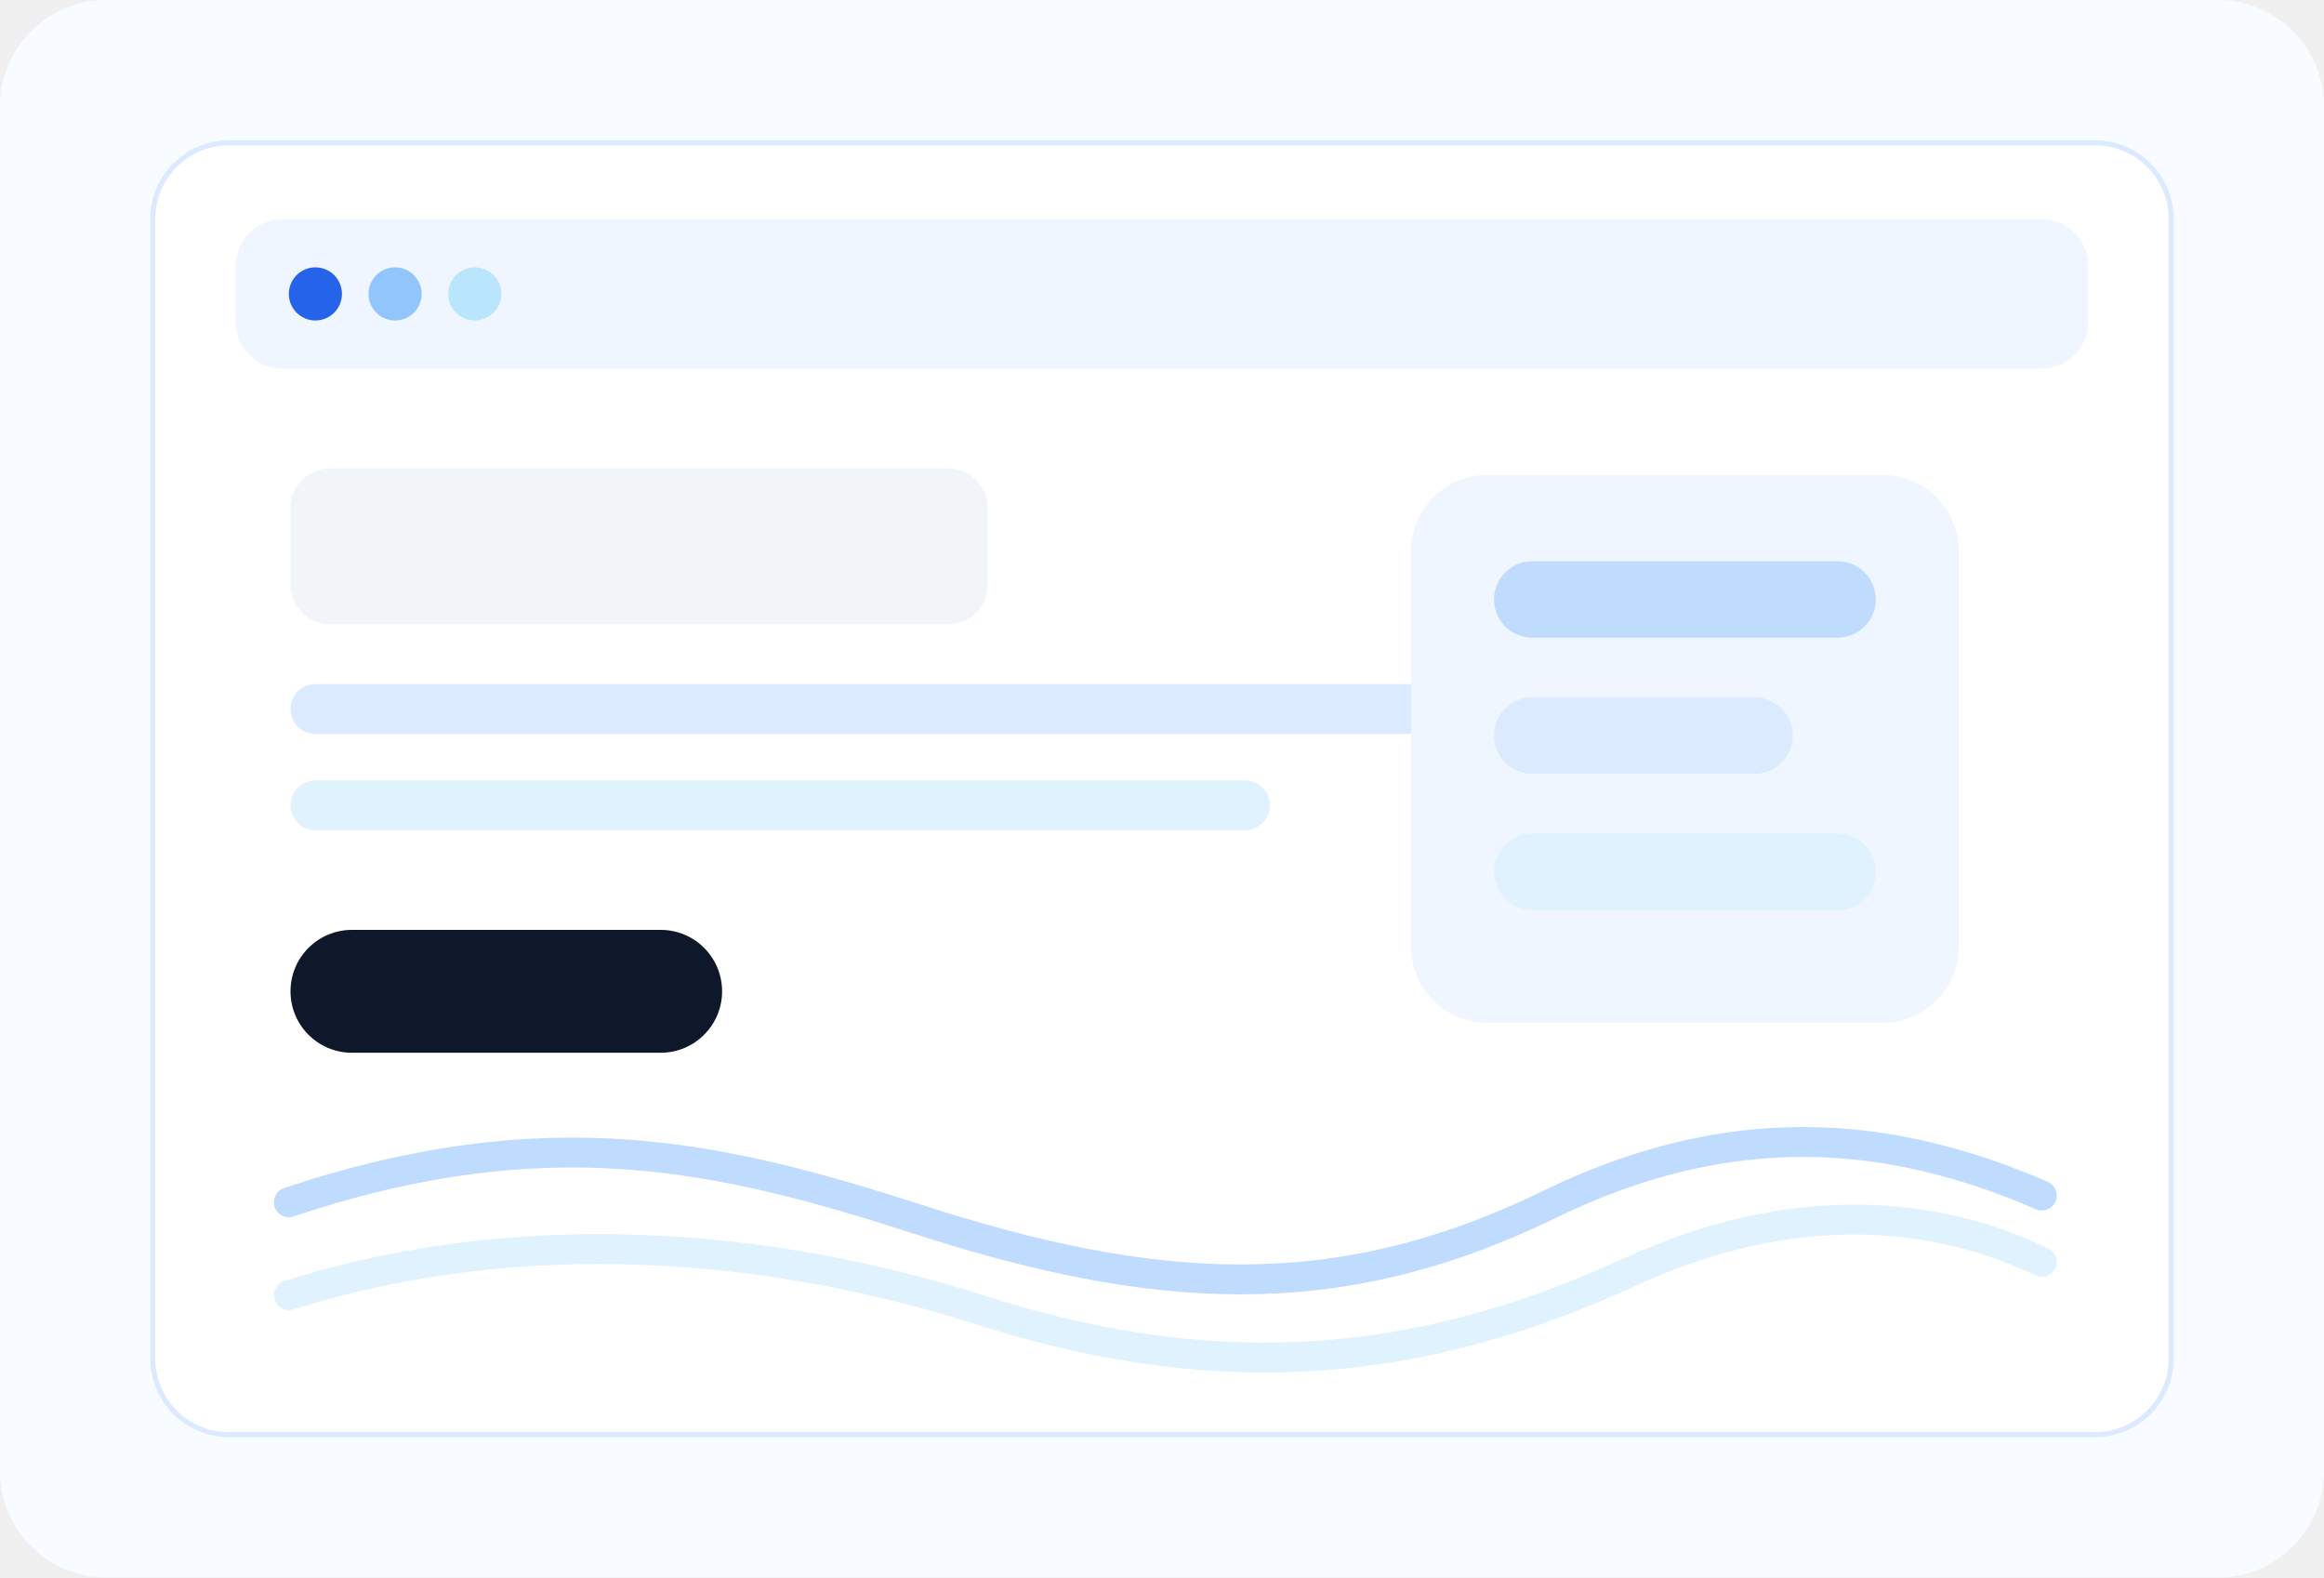
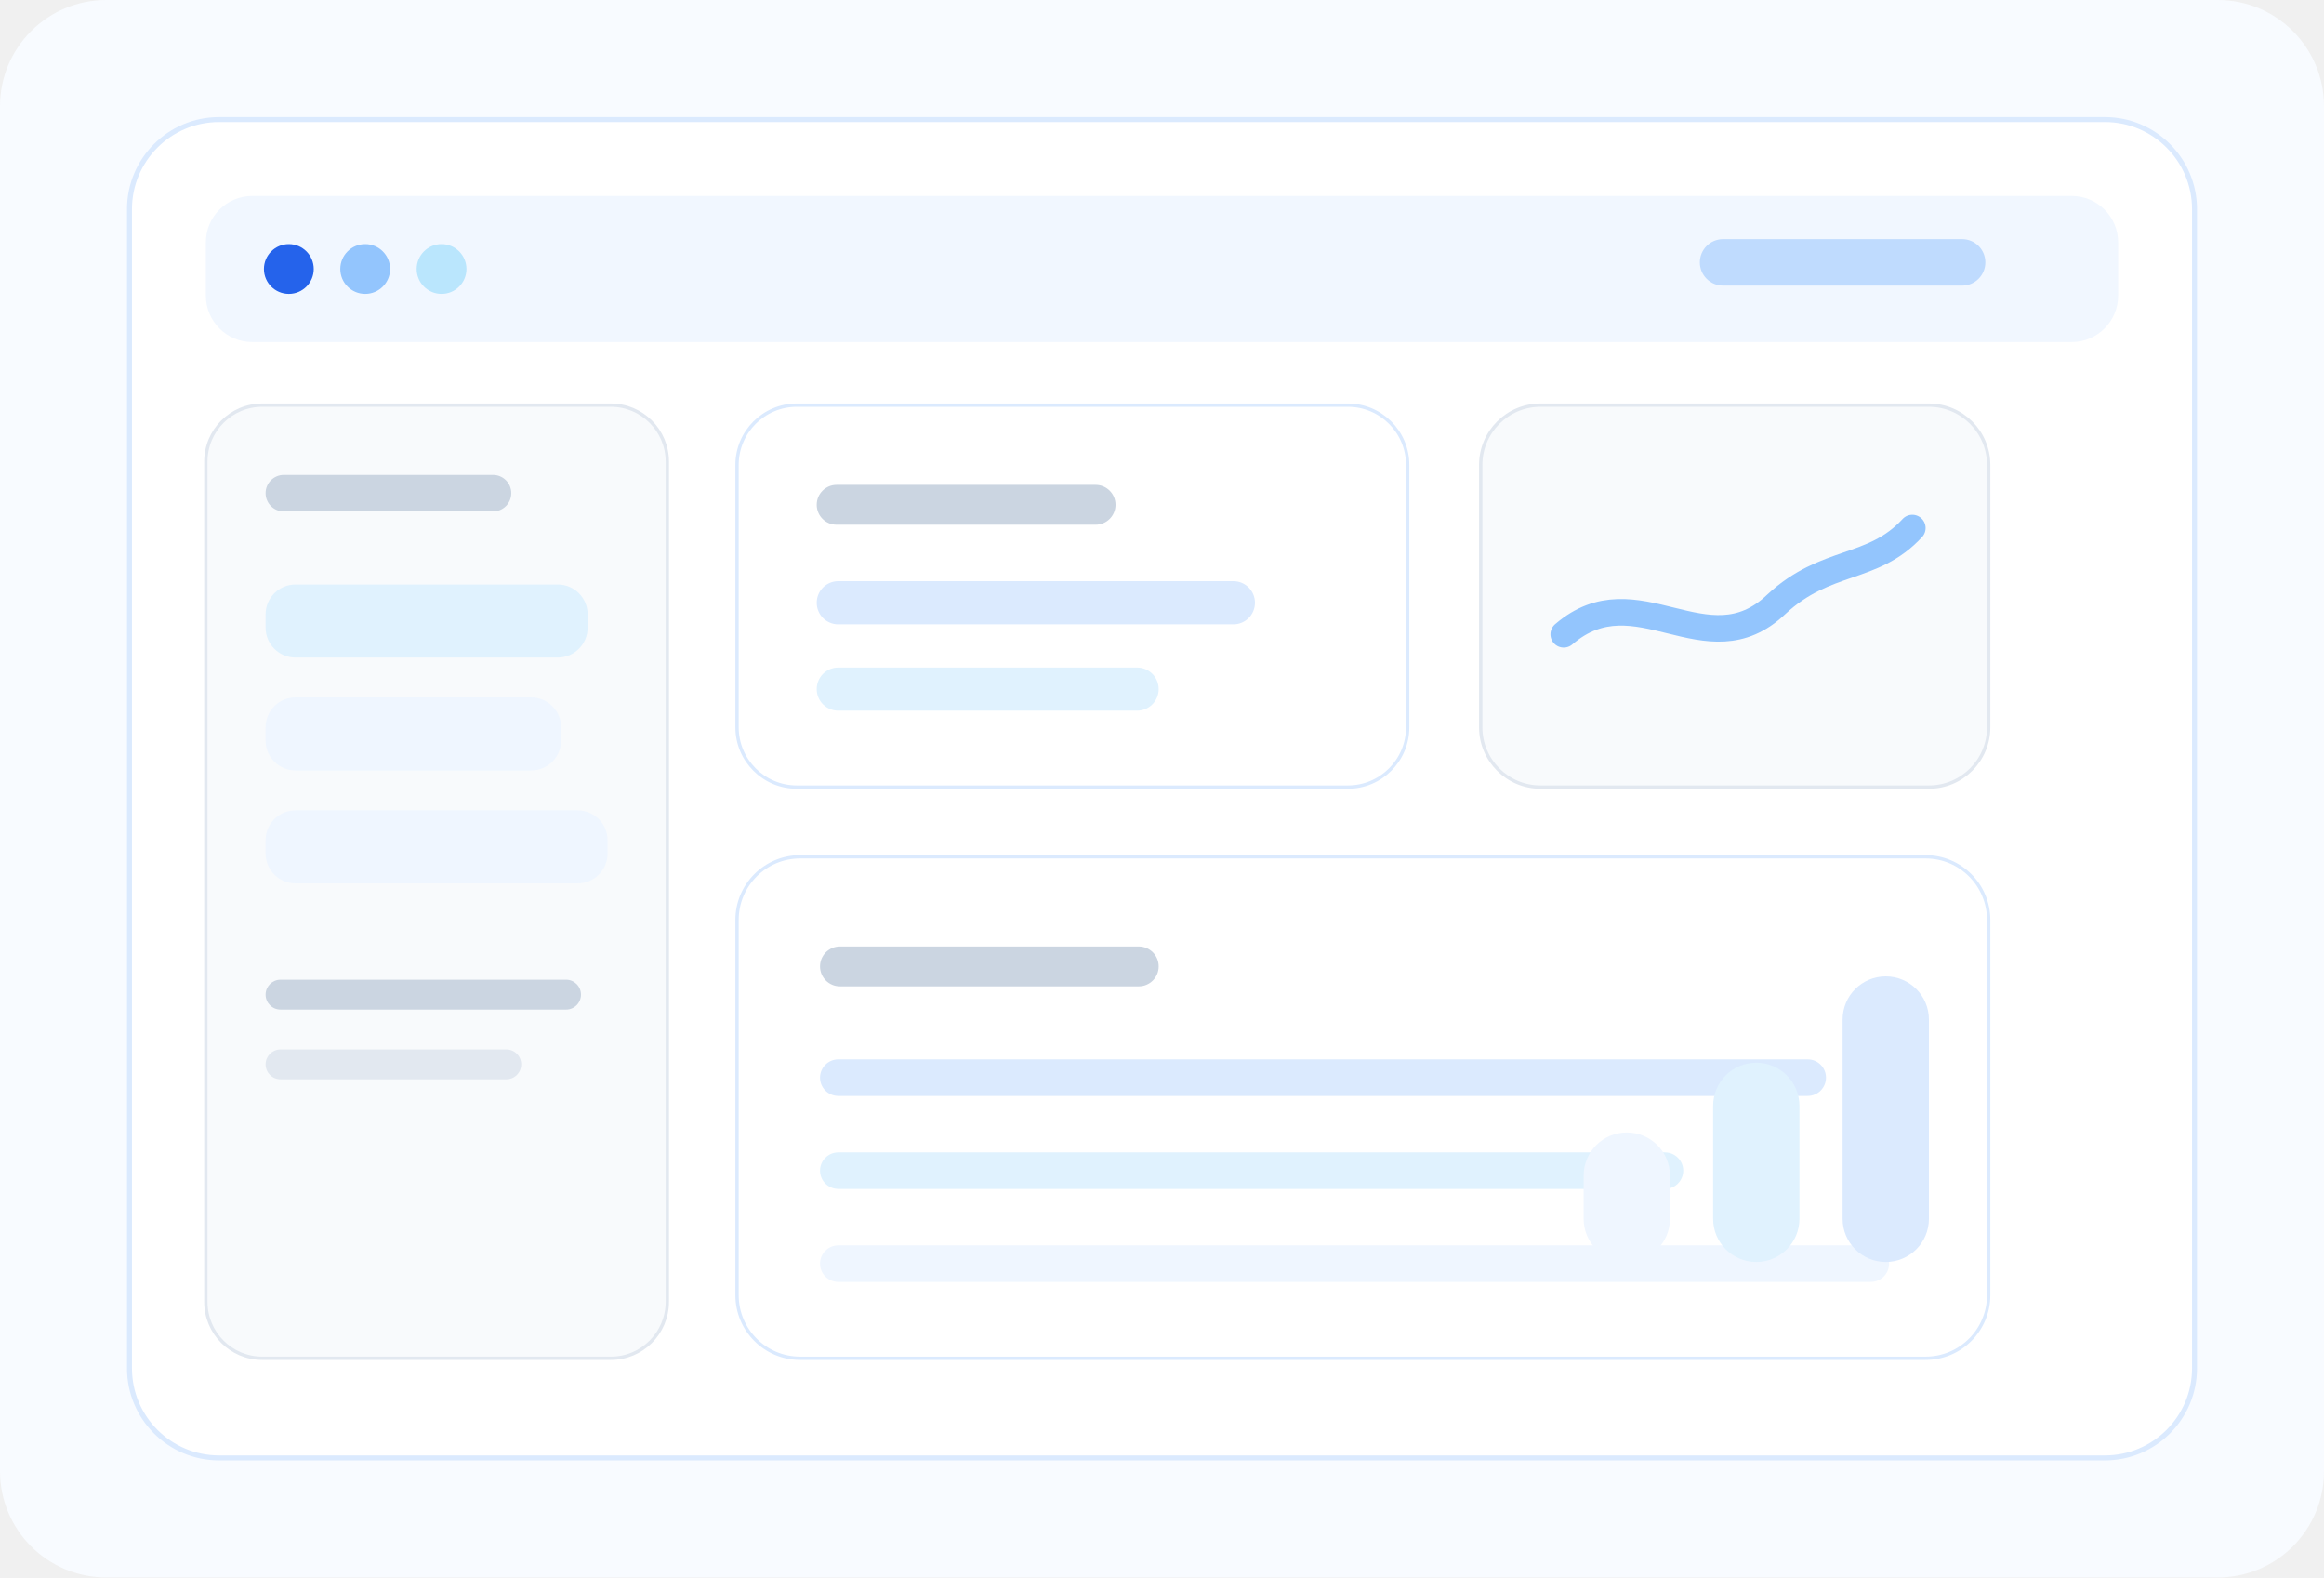
<svg xmlns="http://www.w3.org/2000/svg" width="1400" height="950" viewBox="0 0 1400 950" fill="none">
  <rect width="1400" height="950" rx="64" fill="#F8FBFF" />
-   <rect x="92" y="86" width="1216" height="778" rx="46" fill="white" stroke="#DBEAFE" stroke-width="3" />
-   <rect x="142" y="132" width="1116" height="90" rx="28" fill="#EFF6FF" />
-   <circle cx="190" cy="177" r="16" fill="#2563EB" />
-   <circle cx="238" cy="177" r="16" fill="#93C5FD" />
-   <circle cx="286" cy="177" r="16" fill="#BAE6FD" />
-   <rect x="175" y="282" width="420" height="94" rx="24" fill="#F1F5F9" />
-   <rect x="175" y="412" width="720" height="30" rx="15" fill="#DBEAFE" />
-   <rect x="175" y="470" width="590" height="30" rx="15" fill="#E0F2FE" />
-   <rect x="175" y="560" width="260" height="74" rx="37" fill="#0F172A" />
-   <rect x="850" y="286" width="330" height="330" rx="46" fill="#EFF6FF" />
-   <rect x="900" y="338" width="230" height="46" rx="23" fill="#BFDBFE" />
-   <rect x="900" y="420" width="180" height="46" rx="23" fill="#DBEAFE" />
-   <rect x="900" y="502" width="230" height="46" rx="23" fill="#E0F2FE" />
-   <path d="M174 724C330 672 434 696 552 734C694 780 804 788 932 726C1042 672 1138 680 1230 720" stroke="#BFDBFE" stroke-width="18" stroke-linecap="round" />
-   <path d="M174 780C314 736 464 748 594 790C740 836 860 822 982 766C1082 720 1168 730 1230 760" stroke="#E0F2FE" stroke-width="18" stroke-linecap="round" />
+   <rect x="78" y="72" width="1244" height="806" rx="54" fill="#FFFFFF" stroke="#DBEAFE" stroke-width="3" />
+   <rect x="124" y="118" width="1152" height="88" rx="28" fill="#F1F7FF" />
+   <circle cx="174" cy="162" r="15" fill="#2563EB" />
+   <circle cx="220" cy="162" r="15" fill="#93C5FD" />
+   <circle cx="266" cy="162" r="15" fill="#BAE6FD" />
+   <rect x="1024" y="144" width="172" height="28" rx="14" fill="#BFDBFE" />
+   <rect x="124" y="244" width="278" height="574" rx="34" fill="#F8FAFC" stroke="#E2E8F0" stroke-width="2" />
+   <rect x="160" y="286" width="148" height="22" rx="11" fill="#CBD5E1" />
+   <rect x="160" y="352" width="194" height="44" rx="18" fill="#E0F2FE" />
+   <rect x="160" y="420" width="178" height="44" rx="18" fill="#EFF6FF" />
+   <rect x="160" y="488" width="206" height="44" rx="18" fill="#EFF6FF" />
+   <rect x="160" y="590" width="190" height="18" rx="9" fill="#CBD5E1" />
+   <rect x="160" y="632" width="154" height="18" rx="9" fill="#E2E8F0" />
+   <rect x="444" y="244" width="404" height="230" rx="36" fill="#FFFFFF" stroke="#DBEAFE" stroke-width="2" />
+   <rect x="492" y="292" width="180" height="24" rx="12" fill="#CBD5E1" />
+   <rect x="492" y="350" width="264" height="26" rx="13" fill="#DBEAFE" />
+   <rect x="492" y="402" width="206" height="26" rx="13" fill="#E0F2FE" />
+   <rect x="892" y="244" width="306" height="230" rx="36" fill="#F8FAFC" stroke="#E2E8F0" stroke-width="2" />
+   <path d="M942 382C986 344 1028 404 1070 364C1100 336 1128 344 1152 318" stroke="#93C5FD" stroke-width="16" stroke-linecap="round" stroke-linejoin="round" />
+   <rect x="444" y="516" width="754" height="302" rx="38" fill="#FFFFFF" stroke="#DBEAFE" stroke-width="2" />
+   <rect x="494" y="570" width="204" height="24" rx="12" fill="#CBD5E1" />
+   <rect x="494" y="638" width="606" height="22" rx="11" fill="#DBEAFE" />
+   <rect x="494" y="694" width="520" height="22" rx="11" fill="#E0F2FE" />
+   <rect x="494" y="750" width="644" height="22" rx="11" fill="#EFF6FF" />
+   <rect x="1110" y="588" width="52" height="172" rx="26" fill="#DBEAFE" />
+   <rect x="1032" y="640" width="52" height="120" rx="26" fill="#E0F2FE" />
+   <rect x="954" y="682" width="52" height="78" rx="26" fill="#EFF6FF" />
</svg>
